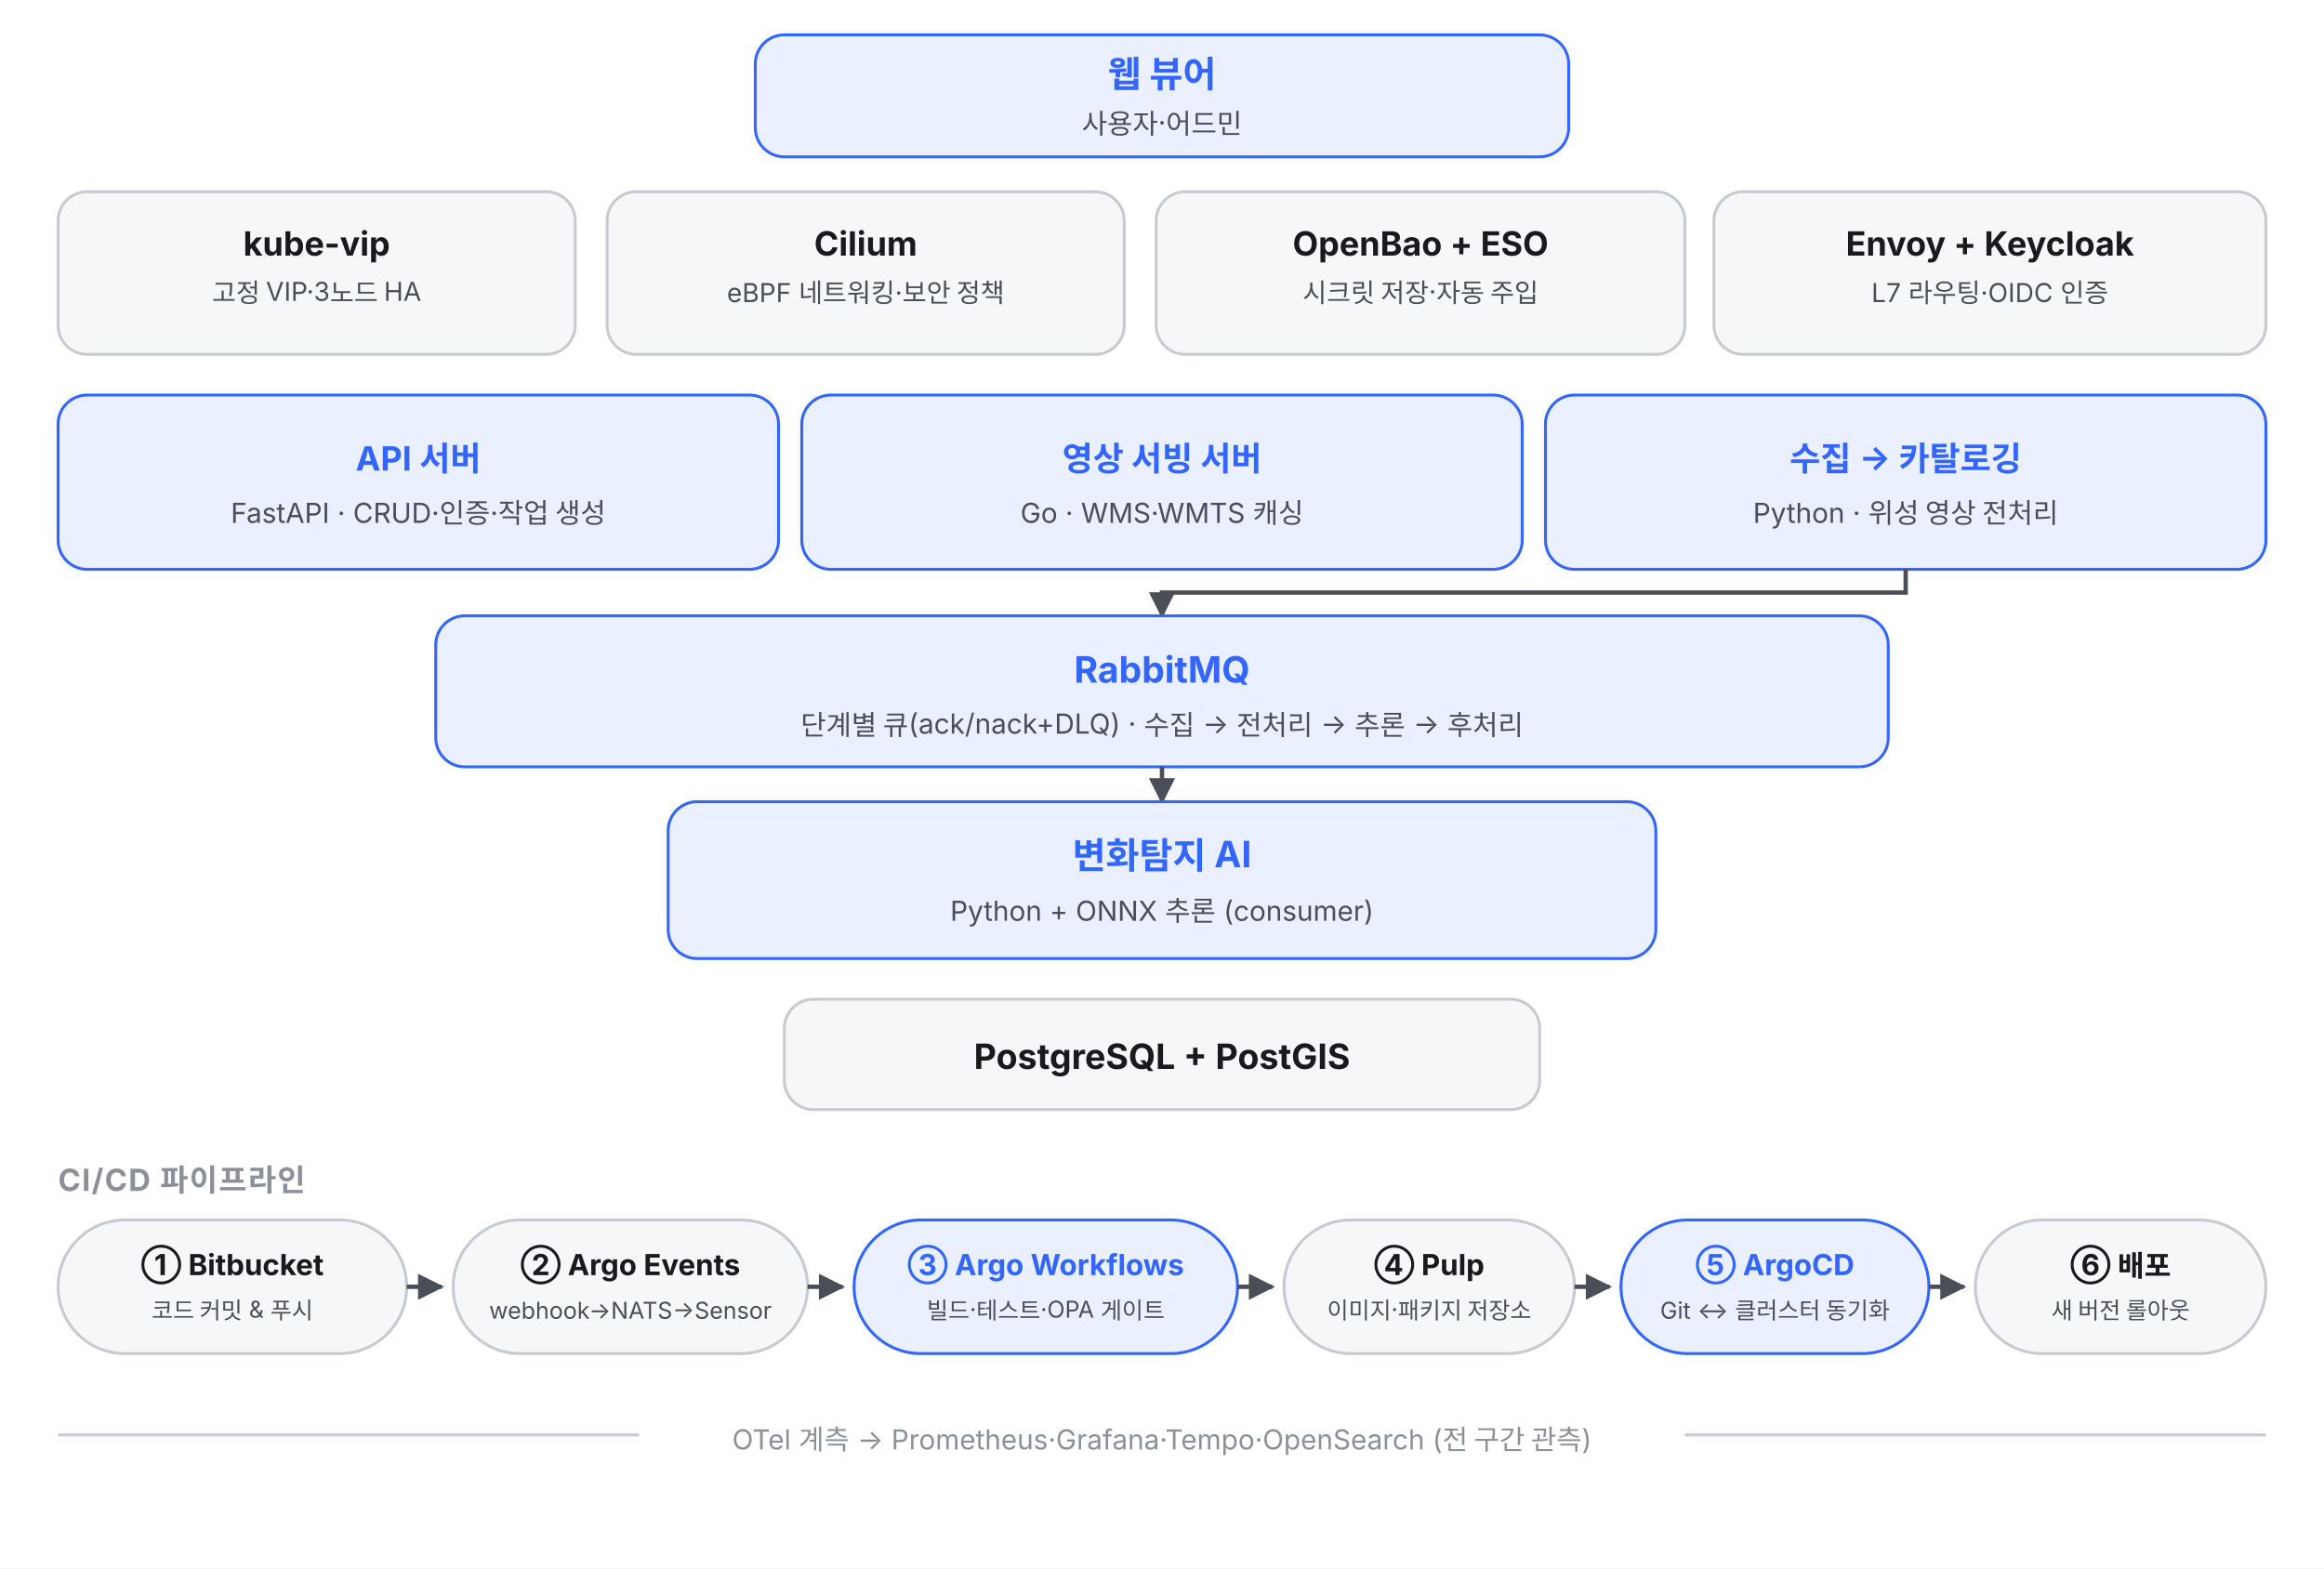
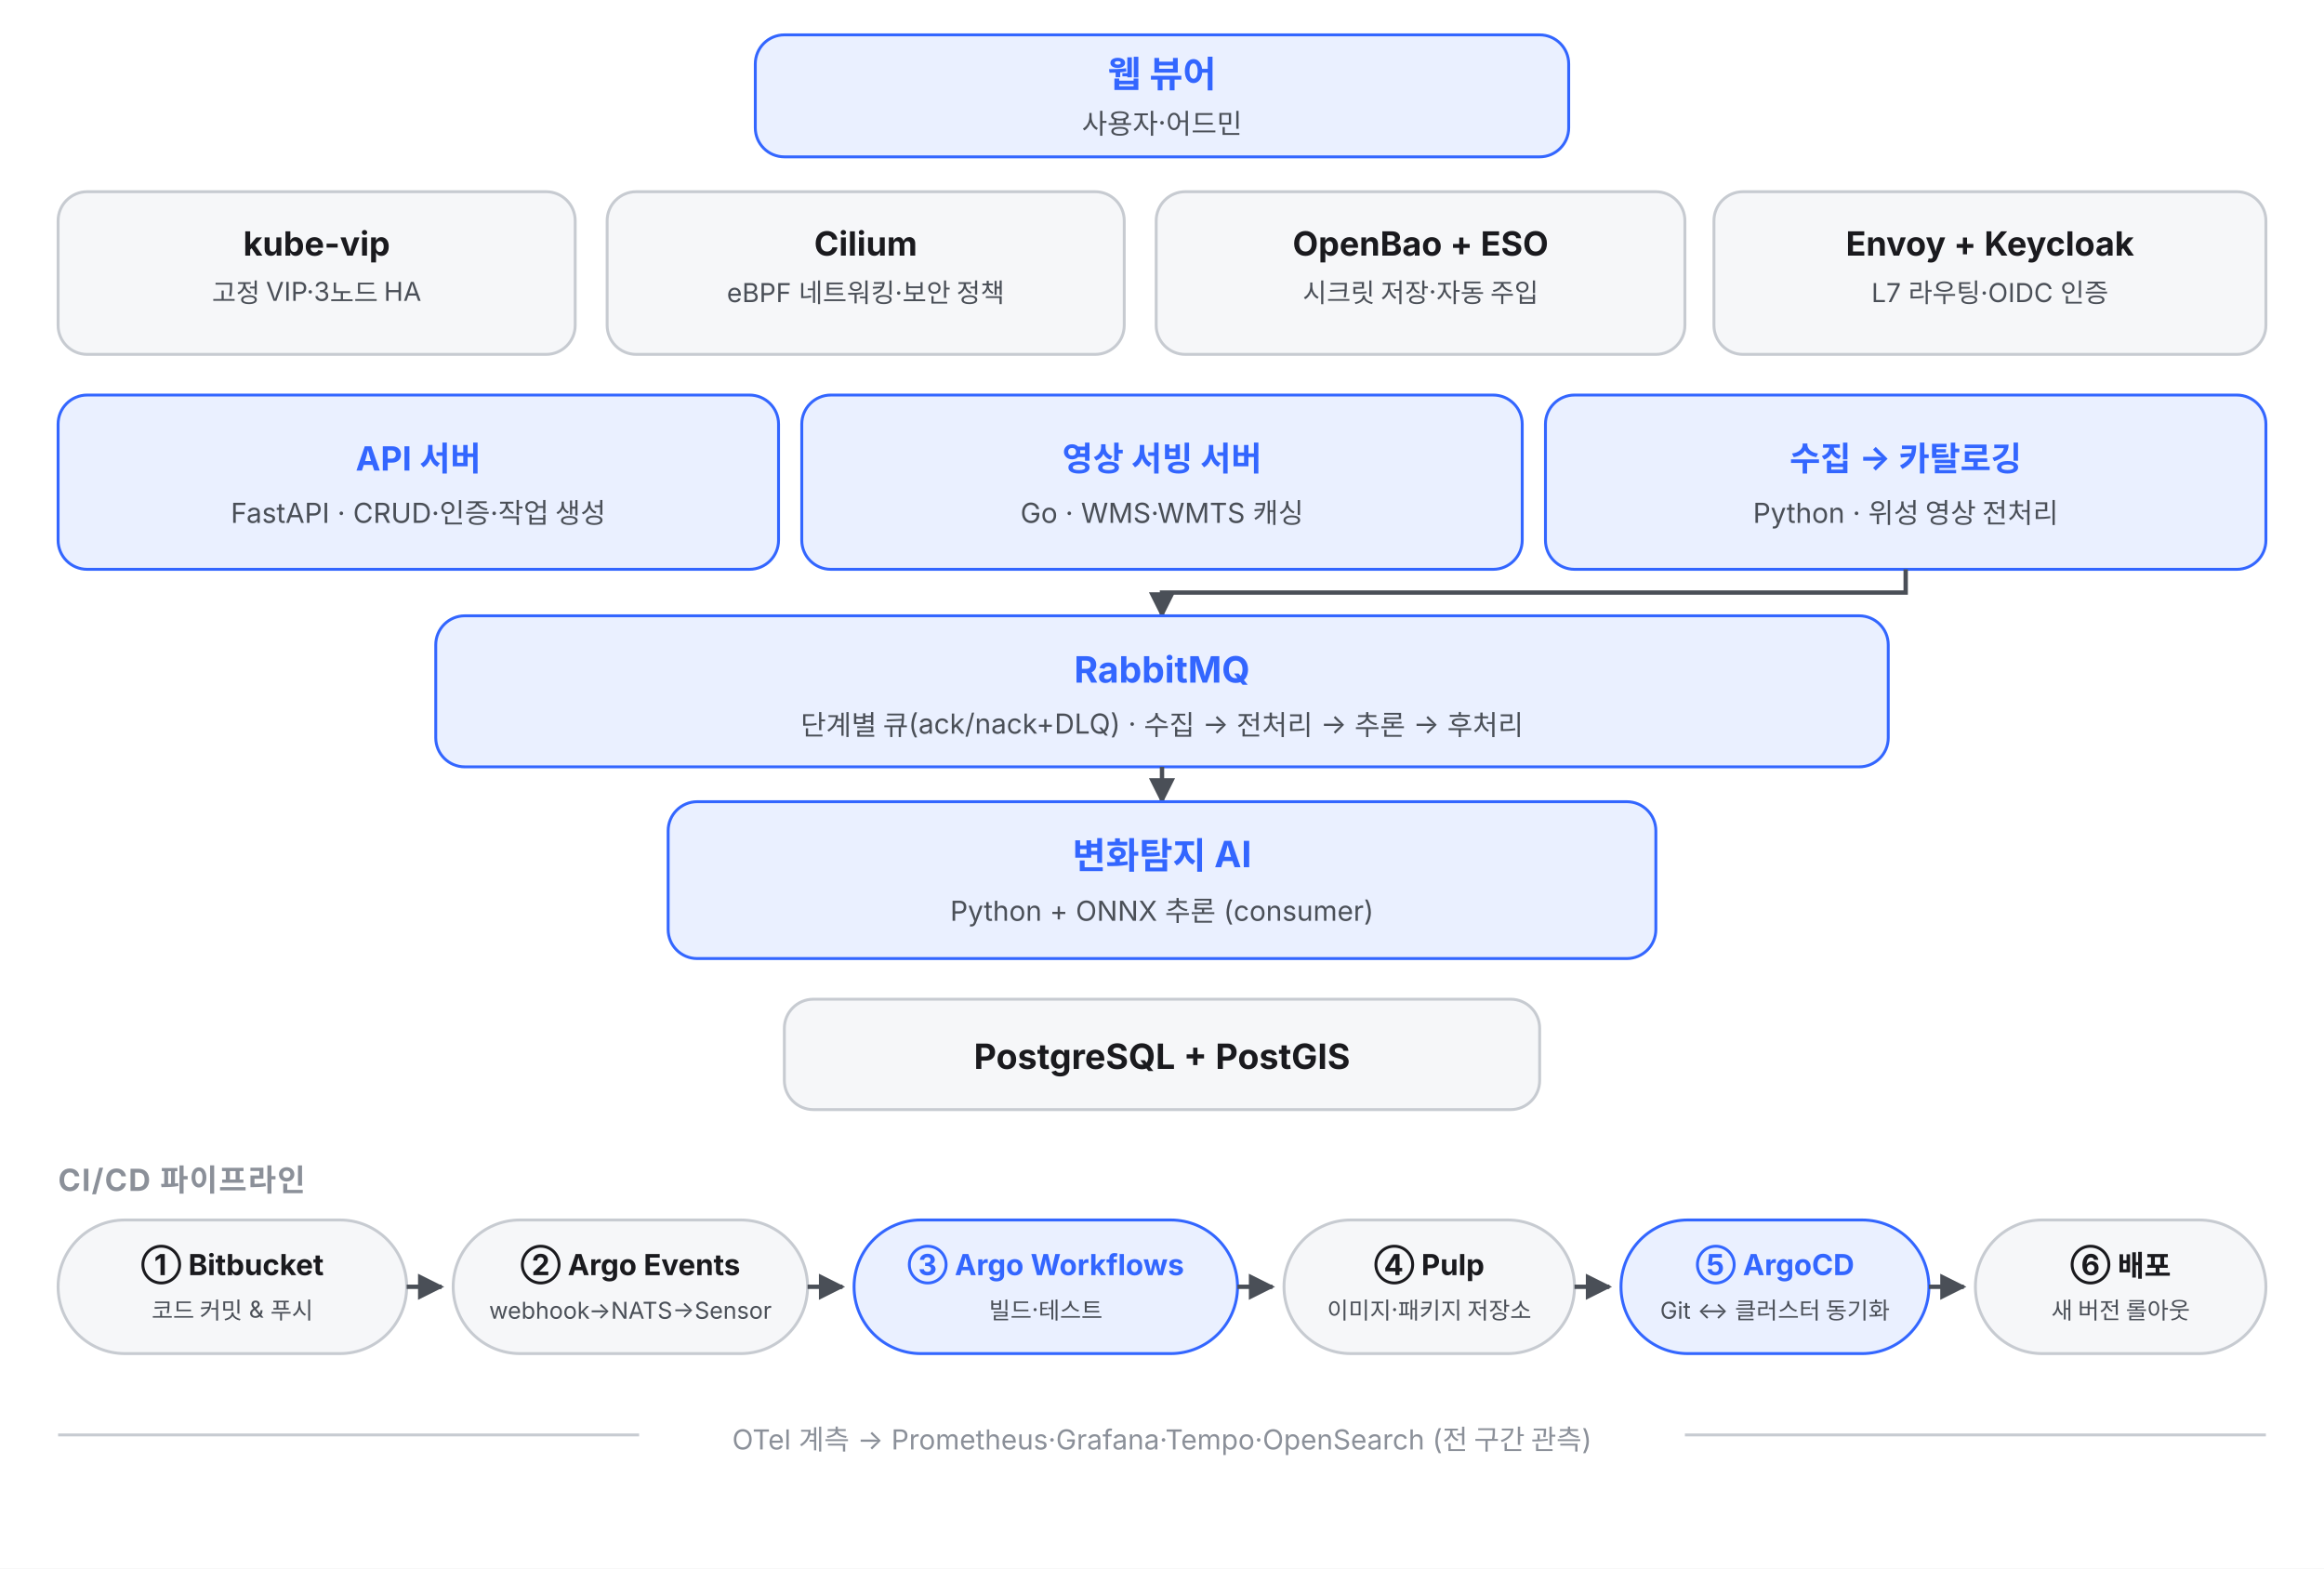
<svg xmlns="http://www.w3.org/2000/svg" viewBox="0 0 800 540" font-family="Pretendard, -apple-system, sans-serif">
  <defs>
    <marker id="arrowc" viewBox="0 0 10 10" refX="9" refY="5" markerWidth="6" markerHeight="6" orient="auto-start-reverse">
      <path d="M0,0 L10,5 L0,10 z" fill="#4a4f57" />
    </marker>
  </defs>
  <rect width="800" height="540" fill="#ffffff" />
  <g fill="#1a1a1e">
    <rect x="260" y="12" width="280" height="42" rx="10" fill="#eaf0ff" stroke="#3366ff" />
    <text x="400" y="30" text-anchor="middle" font-size="12.5" font-weight="700" fill="#3366ff">웹 뷰어</text>
    <text x="400" y="46" text-anchor="middle" font-size="9.5" fill="#4a4f57">사용자·어드민</text>
  </g>
  <g fill="#1a1a1e">
    <rect x="20" y="66" width="178" height="56" rx="10" fill="#f6f7f9" stroke="#c7cbd1" />
    <text x="109" y="88" text-anchor="middle" font-size="11.5" font-weight="700">kube-vip</text>
    <text x="109" y="104" text-anchor="middle" font-size="9" fill="#4a4f57">고정 VIP·3노드 HA</text>
    <rect x="209" y="66" width="178" height="56" rx="10" fill="#f6f7f9" stroke="#c7cbd1" />
    <text x="298" y="88" text-anchor="middle" font-size="11.5" font-weight="700">Cilium</text>
    <text x="298" y="104" text-anchor="middle" font-size="9" fill="#4a4f57">eBPF 네트워킹·보안 정책</text>
    <rect x="398" y="66" width="182" height="56" rx="10" fill="#f6f7f9" stroke="#c7cbd1" />
    <text x="489" y="88" text-anchor="middle" font-size="11.5" font-weight="700">OpenBao + ESO</text>
    <text x="489" y="104" text-anchor="middle" font-size="9" fill="#4a4f57">시크릿 저장·자동 주입</text>
    <rect x="590" y="66" width="190" height="56" rx="10" fill="#f6f7f9" stroke="#c7cbd1" />
    <text x="685" y="88" text-anchor="middle" font-size="11.5" font-weight="700">Envoy + Keycloak</text>
    <text x="685" y="104" text-anchor="middle" font-size="9" fill="#4a4f57">L7 라우팅·OIDC 인증</text>
  </g>
  <g fill="#1a1a1e">
    <rect x="20" y="136" width="248" height="60" rx="10" fill="#eaf0ff" stroke="#3366ff" />
    <text x="144" y="162" text-anchor="middle" font-size="11.5" font-weight="700" fill="#3366ff">API 서버</text>
    <text x="144" y="180" text-anchor="middle" font-size="9.5" fill="#4a4f57">FastAPI · CRUD·인증·작업 생성</text>
    <rect x="276" y="136" width="248" height="60" rx="10" fill="#eaf0ff" stroke="#3366ff" />
    <text x="400" y="162" text-anchor="middle" font-size="11.5" font-weight="700" fill="#3366ff">영상 서빙 서버</text>
    <text x="400" y="180" text-anchor="middle" font-size="9.5" fill="#4a4f57">Go · WMS·WMTS 캐싱</text>
    <rect x="532" y="136" width="248" height="60" rx="10" fill="#eaf0ff" stroke="#3366ff" />
    <text x="656" y="162" text-anchor="middle" font-size="11.5" font-weight="700" fill="#3366ff">수집 → 카탈로깅</text>
    <text x="656" y="180" text-anchor="middle" font-size="9.5" fill="#4a4f57">Python · 위성 영상 전처리</text>
  </g>
  <path d="M656,196 L656,204 L400,204 L400,212" fill="none" stroke="#4a4f57" stroke-width="1.5" marker-end="url(#arrowc)" />
  <g fill="#1a1a1e">
    <rect x="150" y="212" width="500" height="52" rx="10" fill="#eaf0ff" stroke="#3366ff" />
    <text x="400" y="235" text-anchor="middle" font-size="12.5" font-weight="700" fill="#3366ff">RabbitMQ</text>
    <text x="400" y="253" text-anchor="middle" font-size="9.5" fill="#4a4f57">단계별 큐(ack/nack+DLQ) · 수집 → 전처리 → 추론 → 후처리</text>
  </g>
  <line x1="400" y1="264" x2="400" y2="276" stroke="#4a4f57" stroke-width="1.5" marker-end="url(#arrowc)" />
  <g fill="#1a1a1e">
    <rect x="230" y="276" width="340" height="54" rx="10" fill="#eaf0ff" stroke="#3366ff" />
    <text x="400" y="299" text-anchor="middle" font-size="12.5" font-weight="700" fill="#3366ff">변화탐지 AI</text>
    <text x="400" y="317" text-anchor="middle" font-size="9.5" fill="#4a4f57">Python + ONNX 추론 (consumer)</text>
  </g>
  <g fill="#1a1a1e">
    <rect x="270" y="344" width="260" height="38" rx="10" fill="#f6f7f9" stroke="#c7cbd1" />
    <text x="400" y="368" text-anchor="middle" font-size="12" font-weight="700">PostgreSQL + PostGIS</text>
  </g>
  <text x="20" y="410" font-size="10.5" font-weight="700" fill="#8b9099" letter-spacing="0.04em">CI/CD 파이프라인</text>
  <g fill="#1a1a1e">
    <rect x="20" y="420" width="120" height="46" rx="23" fill="#f6f7f9" stroke="#c7cbd1" />
    <text x="80" y="439" text-anchor="middle" font-size="10" font-weight="700">① Bitbucket</text>
    <text x="80" y="454" text-anchor="middle" font-size="8" fill="#4a4f57">코드 커밋 &amp; 푸시</text>
    <line x1="140" y1="443" x2="152" y2="443" stroke="#4a4f57" stroke-width="1.5" marker-end="url(#arrowc)" />
    <rect x="156" y="420" width="122" height="46" rx="23" fill="#f6f7f9" stroke="#c7cbd1" />
    <text x="217" y="439" text-anchor="middle" font-size="10" font-weight="700">② Argo Events</text>
    <text x="217" y="454" text-anchor="middle" font-size="8" fill="#4a4f57">webhook→NATS→Sensor</text>
    <line x1="278" y1="443" x2="290" y2="443" stroke="#4a4f57" stroke-width="1.5" marker-end="url(#arrowc)" />
    <rect x="294" y="420" width="132" height="46" rx="23" fill="#eaf0ff" stroke="#3366ff" />
    <text x="360" y="439" text-anchor="middle" font-size="10" font-weight="700" fill="#3366ff">③ Argo Workflows</text>
-     <text x="360" y="454" text-anchor="middle" font-size="8" fill="#4a4f57">빌드·테스트·OPA 게이트</text>
+     <text x="360" y="454" text-anchor="middle" font-size="8" fill="#4a4f57">빌드·테스트</text>
    <line x1="426" y1="443" x2="438" y2="443" stroke="#4a4f57" stroke-width="1.5" marker-end="url(#arrowc)" />
    <rect x="442" y="420" width="100" height="46" rx="23" fill="#f6f7f9" stroke="#c7cbd1" />
    <text x="492" y="439" text-anchor="middle" font-size="10" font-weight="700">④ Pulp</text>
    <text x="492" y="454" text-anchor="middle" font-size="8" fill="#4a4f57">이미지·패키지 저장소</text>
    <line x1="542" y1="443" x2="554" y2="443" stroke="#4a4f57" stroke-width="1.5" marker-end="url(#arrowc)" />
    <rect x="558" y="420" width="106" height="46" rx="23" fill="#eaf0ff" stroke="#3366ff" />
    <text x="611" y="439" text-anchor="middle" font-size="10" font-weight="700" fill="#3366ff">⑤ ArgoCD</text>
    <text x="611" y="454" text-anchor="middle" font-size="8" fill="#4a4f57">Git ↔ 클러스터 동기화</text>
    <line x1="664" y1="443" x2="676" y2="443" stroke="#4a4f57" stroke-width="1.5" marker-end="url(#arrowc)" />
    <rect x="680" y="420" width="100" height="46" rx="23" fill="#f6f7f9" stroke="#c7cbd1" />
    <text x="730" y="439" text-anchor="middle" font-size="10" font-weight="700">⑥ 배포</text>
    <text x="730" y="454" text-anchor="middle" font-size="8" fill="#4a4f57">새 버전 롤아웃</text>
  </g>
  <line x1="20" y1="494" x2="220" y2="494" stroke="#c7cbd1" />
  <text x="400" y="499" text-anchor="middle" font-size="9.5" fill="#8b9099">OTel 계측 → Prometheus·Grafana·Tempo·OpenSearch (전 구간 관측)</text>
  <line x1="580" y1="494" x2="780" y2="494" stroke="#c7cbd1" />
</svg>
